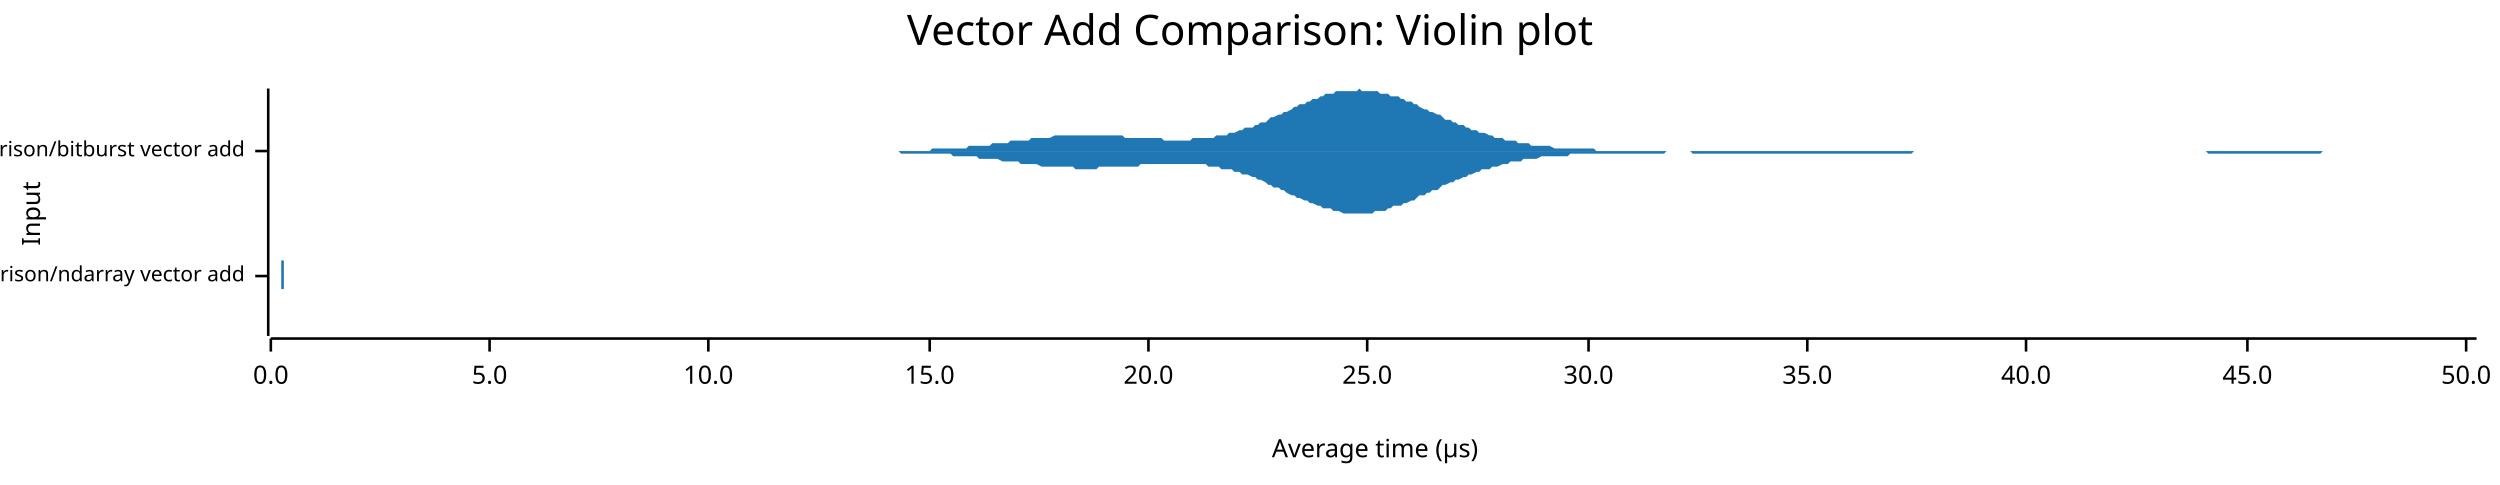
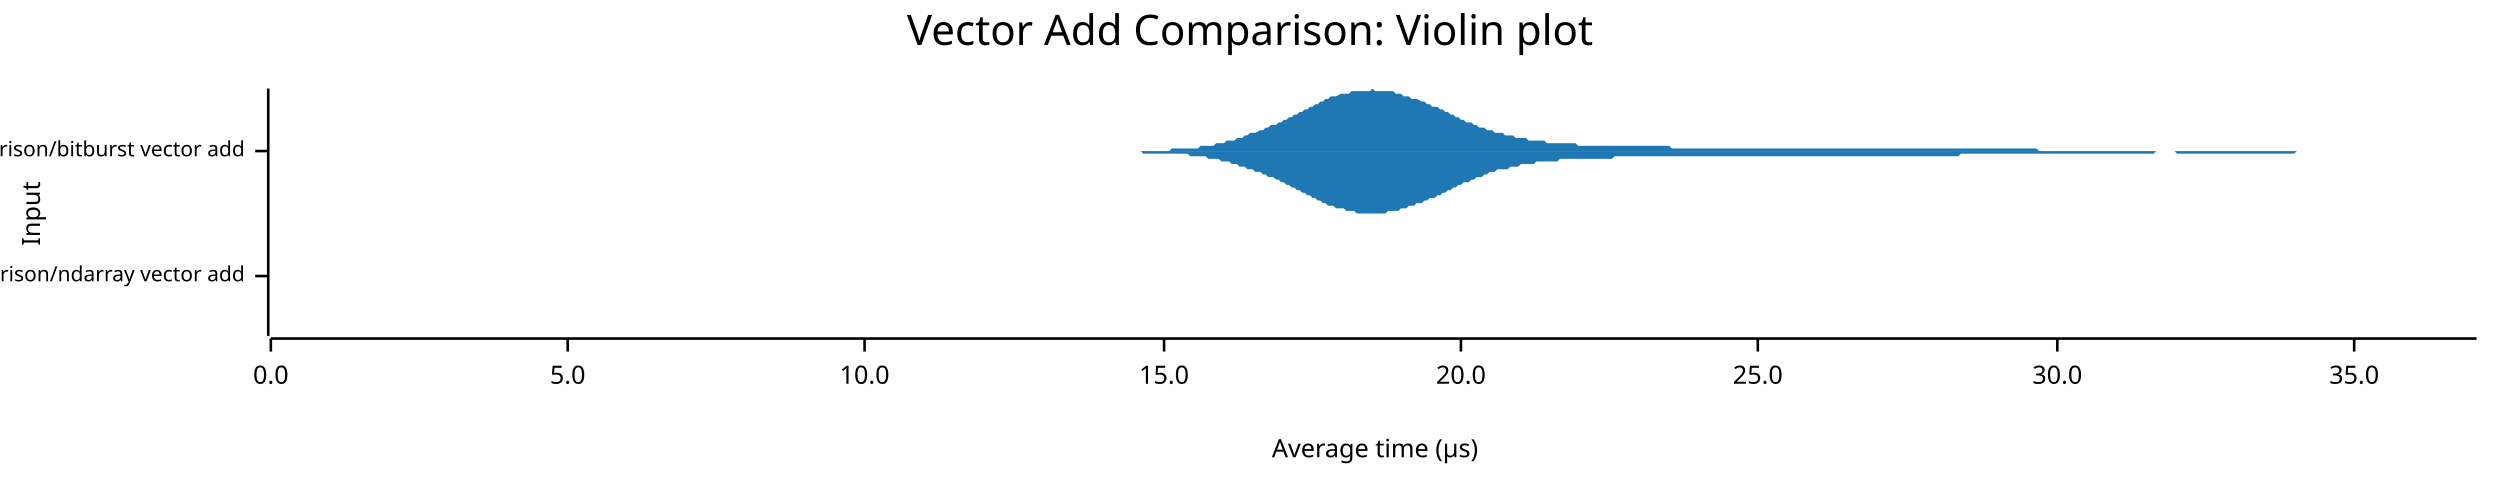
<svg xmlns="http://www.w3.org/2000/svg" width="960" height="186" viewBox="0 0 960 186">
  <text x="480" y="5" dy="0.76em" text-anchor="middle" font-family="sans-serif" font-size="16.129" opacity="1" fill="#000000">
Vector Add Comparison: Violin plot
</text>
  <text x="8" y="82" dy="0.76em" text-anchor="middle" font-family="sans-serif" font-size="9.677" opacity="1" fill="#000000" transform="rotate(270, 8, 82)">
Input
</text>
  <text x="528" y="178" dy="-0.5ex" text-anchor="middle" font-family="sans-serif" font-size="9.677" opacity="1" fill="#000000">
Average time (µs)
</text>
  <polyline fill="none" opacity="1" stroke="#000000" stroke-width="1" points="103,34 103,129 " />
  <text x="94" y="106" dy="0.5ex" text-anchor="end" font-family="sans-serif" font-size="8.065" opacity="1" fill="#000000">
Vector Add Comparison/ndarray vector add
</text>
  <polyline fill="none" opacity="1" stroke="#000000" stroke-width="1" points="98,106 103,106 " />
  <text x="94" y="58" dy="0.5ex" text-anchor="end" font-family="sans-serif" font-size="8.065" opacity="1" fill="#000000">
Vector Add Comparison/bitburst vector add
</text>
  <polyline fill="none" opacity="1" stroke="#000000" stroke-width="1" points="98,58 103,58 " />
  <polyline fill="none" opacity="1" stroke="#000000" stroke-width="1" points="104,130 951,130 " />
  <text x="104" y="140" dy="0.76em" text-anchor="middle" font-family="sans-serif" font-size="9.677" opacity="1" fill="#000000">
0.0
</text>
  <polyline fill="none" opacity="1" stroke="#000000" stroke-width="1" points="104,130 104,135 " />
-   <text x="188" y="140" dy="0.76em" text-anchor="middle" font-family="sans-serif" font-size="9.677" opacity="1" fill="#000000">
+   <text x="218" y="140" dy="0.76em" text-anchor="middle" font-family="sans-serif" font-size="9.677" opacity="1" fill="#000000">
5.0
</text>
-   <polyline fill="none" opacity="1" stroke="#000000" stroke-width="1" points="188,130 188,135 " />
-   <text x="272" y="140" dy="0.76em" text-anchor="middle" font-family="sans-serif" font-size="9.677" opacity="1" fill="#000000">
+   <polyline fill="none" opacity="1" stroke="#000000" stroke-width="1" points="218,130 218,135 " />
+   <text x="332" y="140" dy="0.76em" text-anchor="middle" font-family="sans-serif" font-size="9.677" opacity="1" fill="#000000">
10.0
</text>
-   <polyline fill="none" opacity="1" stroke="#000000" stroke-width="1" points="272,130 272,135 " />
-   <text x="357" y="140" dy="0.76em" text-anchor="middle" font-family="sans-serif" font-size="9.677" opacity="1" fill="#000000">
+   <polyline fill="none" opacity="1" stroke="#000000" stroke-width="1" points="332,130 332,135 " />
+   <text x="447" y="140" dy="0.76em" text-anchor="middle" font-family="sans-serif" font-size="9.677" opacity="1" fill="#000000">
15.0
</text>
-   <polyline fill="none" opacity="1" stroke="#000000" stroke-width="1" points="357,130 357,135 " />
-   <text x="441" y="140" dy="0.76em" text-anchor="middle" font-family="sans-serif" font-size="9.677" opacity="1" fill="#000000">
+   <polyline fill="none" opacity="1" stroke="#000000" stroke-width="1" points="447,130 447,135 " />
+   <text x="561" y="140" dy="0.76em" text-anchor="middle" font-family="sans-serif" font-size="9.677" opacity="1" fill="#000000">
20.0
</text>
-   <polyline fill="none" opacity="1" stroke="#000000" stroke-width="1" points="441,130 441,135 " />
-   <text x="525" y="140" dy="0.76em" text-anchor="middle" font-family="sans-serif" font-size="9.677" opacity="1" fill="#000000">
+   <polyline fill="none" opacity="1" stroke="#000000" stroke-width="1" points="561,130 561,135 " />
+   <text x="675" y="140" dy="0.76em" text-anchor="middle" font-family="sans-serif" font-size="9.677" opacity="1" fill="#000000">
25.0
</text>
-   <polyline fill="none" opacity="1" stroke="#000000" stroke-width="1" points="525,130 525,135 " />
-   <text x="610" y="140" dy="0.76em" text-anchor="middle" font-family="sans-serif" font-size="9.677" opacity="1" fill="#000000">
+   <polyline fill="none" opacity="1" stroke="#000000" stroke-width="1" points="675,130 675,135 " />
+   <text x="790" y="140" dy="0.76em" text-anchor="middle" font-family="sans-serif" font-size="9.677" opacity="1" fill="#000000">
30.0
</text>
-   <polyline fill="none" opacity="1" stroke="#000000" stroke-width="1" points="610,130 610,135 " />
-   <text x="694" y="140" dy="0.76em" text-anchor="middle" font-family="sans-serif" font-size="9.677" opacity="1" fill="#000000">
+   <polyline fill="none" opacity="1" stroke="#000000" stroke-width="1" points="790,130 790,135 " />
+   <text x="904" y="140" dy="0.76em" text-anchor="middle" font-family="sans-serif" font-size="9.677" opacity="1" fill="#000000">
35.0
</text>
-   <polyline fill="none" opacity="1" stroke="#000000" stroke-width="1" points="694,130 694,135 " />
-   <text x="778" y="140" dy="0.76em" text-anchor="middle" font-family="sans-serif" font-size="9.677" opacity="1" fill="#000000">
- 40.0
- </text>
-   <polyline fill="none" opacity="1" stroke="#000000" stroke-width="1" points="778,130 778,135 " />
-   <text x="863" y="140" dy="0.76em" text-anchor="middle" font-family="sans-serif" font-size="9.677" opacity="1" fill="#000000">
- 45.0
- </text>
-   <polyline fill="none" opacity="1" stroke="#000000" stroke-width="1" points="863,130 863,135 " />
-   <text x="947" y="140" dy="0.76em" text-anchor="middle" font-family="sans-serif" font-size="9.677" opacity="1" fill="#000000">
- 50.0
- </text>
-   <polyline fill="none" opacity="1" stroke="#000000" stroke-width="1" points="947,130 947,135 " />
-   <polygon opacity="1" fill="#1F78B4" points="108,106 108,106 108,106 108,106 108,106 108,106 108,105 108,105 108,105 108,105 108,105 108,105 108,105 108,105 108,105 108,105 108,105 108,105 108,105 108,105 108,104 108,104 108,104 108,104 108,104 108,104 108,103 108,103 108,103 108,103 108,102 108,102 108,102 108,101 108,101 108,101 108,100 108,100 108,99 108,99 108,98 108,98 108,97 108,97 108,96 108,96 108,95 108,95 108,94 108,93 108,93 108,92 108,91 108,91 108,90 108,90 108,89 108,88 108,88 108,87 108,87 108,86 108,86 108,85 108,85 108,84 108,84 108,84 108,83 108,83 108,83 108,82 108,82 108,82 108,82 108,82 108,82 108,82 108,82 108,82 108,82 108,83 108,83 108,83 108,83 108,84 108,84 108,84 108,85 108,85 108,86 108,86 108,87 108,87 108,88 108,88 108,89 108,89 108,90 108,90 108,91 108,91 108,92 108,92 108,93 108,93 108,94 108,94 108,95 108,95 108,96 108,96 108,96 108,97 108,97 108,98 108,98 108,98 108,98 108,99 108,99 108,99 108,100 108,100 108,100 109,100 109,100 109,101 109,101 109,101 109,101 109,101 109,102 109,102 109,102 109,102 109,102 109,102 109,102 109,102 109,103 109,103 109,103 109,103 109,103 109,103 109,103 109,103 109,103 109,103 109,104 109,104 109,104 109,104 109,104 109,104 109,104 109,104 109,104 109,104 109,104 109,104 109,104 109,104 109,104 109,105 109,105 109,105 109,105 109,105 109,105 109,105 109,105 109,105 109,105 109,105 109,105 109,105 109,105 109,105 109,105 109,105 109,105 109,105 109,105 109,105 109,105 109,105 109,105 109,105 109,105 109,105 109,105 109,105 109,105 109,105 109,105 109,106 109,106 109,106 109,106 109,106 109,106 109,106 109,106 109,106 109,106 109,106 109,106 109,106 109,106 109,106 109,106 109,105 109,105 109,105 109,105 109,105 109,105 109,105 109,105 109,105 109,105 109,105 109,105 109,105 109,105 109,105 109,105 109,105 109,105 109,105 109,105 109,105 109,105 109,105 109,105 109,105 109,105 109,105 109,105 109,105 109,105 109,105 109,105 109,105 109,105 109,105 109,105 109,105 109,105 109,105 109,105 109,105 109,105 109,105 109,105 109,105 109,105 109,105 109,105 109,105 109,105 109,105 109,105 109,105 109,105 109,105 109,105 109,105 109,105 109,105 109,105 109,105 109,105 109,105 109,105 109,105 109,106 109,106 109,106 109,106 109,106 109,106 109,106 109,106 109,106 109,106 109,106 109,106 109,106 109,106 109,106 109,106 109,106 109,106 109,106 109,106 109,106 109,106 109,106 109,106 109,106 109,106 109,106 109,106 109,106 109,106 109,106 109,106 109,106 109,106 109,106 109,106 109,106 109,106 109,106 109,106 109,106 109,106 109,106 109,106 109,106 109,106 109,106 109,106 109,106 109,106 109,106 109,106 109,106 109,106 109,106 109,106 109,106 109,106 109,106 109,106 109,106 109,106 109,106 109,106 109,106 109,106 109,106 109,106 109,105 109,105 109,105 109,105 109,105 109,105 109,105 109,105 109,105 109,105 109,105 109,105 109,105 109,105 109,105 109,105 109,105 109,105 109,105 109,105 109,105 109,105 109,105 109,105 109,105 109,105 109,106 109,106 109,106 109,106 109,106 109,106 109,106 109,106 109,106 109,106 109,106 109,106 109,106 109,106 109,106 109,106 109,106 109,106 109,106 109,106 109,106 109,106 109,106 109,106 109,106 109,106 109,106 109,106 109,106 109,106 109,106 109,106 109,106 109,106 109,106 109,106 109,106 109,106 109,106 109,106 110,106 110,106 110,106 110,106 110,106 110,106 110,106 110,105 110,105 110,105 110,105 110,105 110,105 110,105 110,105 110,105 110,105 110,105 110,105 110,105 110,105 110,105 110,105 110,105 110,105 110,105 110,105 110,105 110,105 110,105 110,105 110,105 110,105 110,106 110,106 110,106 110,106 110,106 110,106 110,106 110,106 110,106 110,106 110,106 110,106 110,106 110,106 110,106 110,106 110,106 110,106 110,106 110,106 110,106 110,106 110,106 110,106 110,106 110,106 110,106 110,106 110,106 110,106 110,106 110,106 110,106 110,106 110,106 110,106 110,106 110,106 110,106 110,106 110,106 110,106 110,106 110,106 110,106 110,106 110,106 110,106 110,106 110,106 110,106 110,106 110,106 110,106 110,106 110,106 108,106 " />
-   <polygon opacity="1" fill="#1F78B4" points="108,106 108,106 108,106 108,106 108,106 108,106 108,106 108,106 108,106 108,106 108,106 108,106 108,106 108,106 108,106 108,107 108,107 108,107 108,107 108,107 108,107 108,107 108,107 108,108 108,108 108,108 108,108 108,108 108,109 108,109 108,109 108,109 108,110 108,110 108,111 108,111 108,111 108,112 108,112 108,113 108,113 108,114 108,114 108,115 108,115 108,116 108,116 108,117 108,118 108,118 108,119 108,119 108,120 108,121 108,121 108,122 108,122 108,123 108,124 108,124 108,125 108,125 108,126 108,126 108,127 108,127 108,128 108,128 108,128 108,129 108,129 108,129 108,129 108,129 108,129 108,129 108,129 108,129 108,129 108,129 108,129 108,129 108,129 108,128 108,128 108,128 108,128 108,127 108,127 108,126 108,126 108,125 108,125 108,124 108,124 108,123 108,123 108,122 108,122 108,121 108,121 108,120 108,120 108,119 108,119 108,118 108,118 108,117 108,117 108,116 108,116 108,116 108,115 108,115 108,114 108,114 108,114 108,113 108,113 108,113 108,112 108,112 108,112 108,112 108,111 109,111 109,111 109,111 109,111 109,110 109,110 109,110 109,110 109,110 109,110 109,110 109,109 109,109 109,109 109,109 109,109 109,109 109,109 109,109 109,109 109,108 109,108 109,108 109,108 109,108 109,108 109,108 109,108 109,108 109,108 109,108 109,108 109,107 109,107 109,107 109,107 109,107 109,107 109,107 109,107 109,107 109,107 109,107 109,107 109,107 109,107 109,107 109,107 109,107 109,107 109,106 109,106 109,106 109,106 109,106 109,106 109,106 109,106 109,106 109,106 109,106 109,106 109,106 109,106 109,106 109,106 109,106 109,106 109,106 109,106 109,106 109,106 109,106 109,106 109,106 109,106 109,106 109,106 109,106 109,106 109,106 109,106 109,106 109,106 109,106 109,106 109,106 109,106 109,106 109,106 109,106 109,106 109,106 109,106 109,106 109,106 109,106 109,106 109,106 109,106 109,106 109,106 109,106 109,106 109,106 109,106 109,106 109,106 109,106 109,106 109,106 109,106 109,106 109,106 109,106 109,106 109,106 109,106 109,106 109,106 109,106 109,106 109,106 109,106 109,106 109,106 109,106 109,106 109,106 109,106 109,106 109,106 109,106 109,106 109,106 109,106 109,106 109,106 109,106 109,106 109,106 109,106 109,106 109,106 109,106 109,106 109,106 109,106 109,106 109,106 109,106 109,106 109,106 109,106 109,106 109,106 109,106 109,106 109,106 109,106 109,106 109,106 109,106 109,106 109,106 109,106 109,106 109,106 109,106 109,106 109,106 109,106 109,106 109,106 109,106 109,106 109,106 109,106 109,106 109,106 109,106 109,106 109,106 109,106 109,106 109,106 109,106 109,106 109,106 109,106 109,106 109,106 109,106 109,106 109,106 109,106 109,106 109,106 109,106 109,106 109,106 109,106 109,106 109,106 109,106 109,106 109,106 109,106 109,106 109,106 109,106 109,106 109,106 109,106 109,106 109,106 109,106 109,106 109,106 109,106 109,106 109,106 109,106 109,106 109,106 109,106 109,106 109,106 109,106 109,106 109,106 109,106 109,106 109,106 109,106 109,106 109,106 109,106 109,106 109,106 109,106 109,106 109,106 109,106 109,106 109,106 109,106 109,106 109,106 109,106 109,106 109,106 109,106 109,106 109,106 109,106 109,106 109,106 109,106 109,106 109,106 109,106 109,106 109,106 109,106 109,106 109,106 109,106 109,106 109,106 109,106 109,106 109,106 109,106 109,106 109,106 109,106 109,106 109,106 109,106 109,106 109,106 109,106 109,106 109,106 109,106 109,106 110,106 110,106 110,106 110,106 110,106 110,106 110,106 110,106 110,106 110,106 110,106 110,106 110,106 110,106 110,106 110,106 110,106 110,106 110,106 110,106 110,106 110,106 110,106 110,106 110,106 110,106 110,106 110,106 110,106 110,106 110,106 110,106 110,106 110,106 110,106 110,106 110,106 110,106 110,106 110,106 110,106 110,106 110,106 110,106 110,106 110,106 110,106 110,106 110,106 110,106 110,106 110,106 110,106 110,106 110,106 110,106 110,106 110,106 110,106 110,106 110,106 110,106 110,106 110,106 110,106 110,106 110,106 110,106 110,106 110,106 110,106 110,106 110,106 110,106 110,106 110,106 110,106 110,106 110,106 110,106 110,106 110,106 110,106 110,106 110,106 110,106 110,106 110,106 110,106 108,106 " />
-   <polygon opacity="1" fill="#1F78B4" points="329,58 330,58 331,58 332,58 334,58 335,58 336,58 337,58 339,58 340,58 341,58 342,58 344,58 345,58 346,58 347,58 349,58 350,58 351,58 352,58 354,58 355,58 356,58 357,58 358,57 360,57 361,57 362,57 363,57 365,57 366,57 367,57 368,57 370,57 371,57 372,56 373,56 375,56 376,56 377,56 378,56 380,56 381,55 382,55 383,55 385,55 386,55 387,55 388,54 390,54 391,54 392,54 393,54 395,54 396,53 397,53 398,53 400,53 401,53 402,53 403,53 405,52 406,52 407,52 408,52 410,52 411,52 412,52 413,52 415,52 416,52 417,52 418,52 420,52 421,52 422,52 423,52 425,52 426,52 427,52 428,52 430,52 431,52 432,53 433,53 435,53 436,53 437,53 438,53 440,53 441,53 442,53 443,53 444,53 446,53 447,54 448,54 449,54 451,54 452,54 453,54 454,54 456,54 457,54 458,53 459,53 461,53 462,53 463,53 464,53 466,53 467,52 468,52 469,52 471,52 472,51 473,51 474,51 476,50 477,50 478,49 479,49 481,49 482,48 483,48 484,47 486,47 487,46 488,45 489,45 491,44 492,44 493,43 494,43 496,42 497,41 498,41 499,40 501,40 502,39 503,39 504,38 506,38 507,37 508,37 509,36 511,36 512,36 513,35 514,35 516,35 517,35 518,35 519,35 521,35 522,34 523,35 524,35 526,35 527,35 528,35 529,35 530,36 532,36 533,36 534,37 535,37 537,37 538,38 539,38 540,39 542,39 543,40 544,40 545,41 547,42 548,42 549,43 550,43 552,44 553,44 554,45 555,46 557,46 558,47 559,47 560,48 562,48 563,49 564,49 565,50 567,50 568,51 569,51 570,51 572,52 573,52 574,53 575,53 577,53 578,54 579,54 580,54 582,54 583,55 584,55 585,55 587,55 588,56 589,56 590,56 592,56 593,56 594,56 595,56 597,57 598,57 599,57 600,57 602,57 603,57 604,57 605,57 607,57 608,57 609,57 610,57 612,57 613,58 614,58 615,58 616,58 618,58 619,58 620,58 621,58 623,58 624,58 625,58 626,58 628,58 629,58 630,58 631,58 633,58 634,58 635,58 636,58 638,58 639,58 640,58 641,58 643,58 644,58 645,58 646,58 648,58 649,58 650,58 651,58 653,58 654,58 655,58 656,58 658,58 659,58 660,58 661,58 663,58 664,58 665,58 666,58 668,58 669,58 670,58 671,58 673,58 674,58 675,58 676,58 678,58 679,58 680,58 681,58 683,58 684,58 685,58 686,58 688,58 689,58 690,58 691,58 693,58 694,58 695,58 696,58 697,58 699,58 700,58 701,58 702,58 704,58 705,58 706,58 707,58 709,58 710,58 711,58 712,58 714,58 715,58 716,58 717,58 719,58 720,58 721,58 722,58 724,58 725,58 726,58 727,58 729,58 730,58 731,58 732,58 734,58 735,58 736,58 737,58 739,58 740,58 741,58 742,58 744,58 745,58 746,58 747,58 749,58 750,58 751,58 752,58 754,58 755,58 756,58 757,58 759,58 760,58 761,58 762,58 764,58 765,58 766,58 767,58 769,58 770,58 771,58 772,58 774,58 775,58 776,58 777,58 779,58 780,58 781,58 782,58 783,58 785,58 786,58 787,58 788,58 790,58 791,58 792,58 793,58 795,58 796,58 797,58 798,58 800,58 801,58 802,58 803,58 805,58 806,58 807,58 808,58 810,58 811,58 812,58 813,58 815,58 816,58 817,58 818,58 820,58 821,58 822,58 823,58 825,58 826,58 827,58 828,58 830,58 831,58 832,58 833,58 835,58 836,58 837,58 838,58 840,58 841,58 842,58 843,58 845,58 846,58 847,58 848,58 850,58 851,58 852,58 853,58 855,58 856,58 857,58 858,58 860,58 861,58 862,58 863,58 865,58 866,58 867,58 868,58 869,58 871,58 872,58 873,58 874,58 876,58 877,58 878,58 879,58 881,58 882,58 883,58 884,58 886,58 887,58 888,58 889,58 891,58 892,58 893,58 894,58 896,58 897,58 898,58 899,58 901,58 902,58 903,58 904,58 906,58 907,58 908,58 909,58 911,58 912,58 913,58 914,58 916,58 917,58 918,58 919,58 921,58 922,58 923,58 924,58 926,58 927,58 928,58 929,58 931,58 932,58 933,58 934,58 936,58 937,58 938,58 939,58 941,58 942,58 943,58 944,58 946,58 947,58 948,58 949,58 951,58 951,58 329,58 " />
-   <polygon opacity="1" fill="#1F78B4" points="329,58 330,58 331,58 332,58 334,58 335,58 336,58 337,58 339,58 340,58 341,58 342,58 344,58 345,58 346,59 347,59 349,59 350,59 351,59 352,59 354,59 355,59 356,59 357,59 358,59 360,59 361,59 362,59 363,59 365,59 366,60 367,60 368,60 370,60 371,60 372,60 373,60 375,60 376,61 377,61 378,61 380,61 381,61 382,61 383,61 385,62 386,62 387,62 388,62 390,62 391,62 392,63 393,63 395,63 396,63 397,63 398,63 400,64 401,64 402,64 403,64 405,64 406,64 407,64 408,64 410,64 411,64 412,64 413,65 415,65 416,65 417,65 418,65 420,65 421,65 422,64 423,64 425,64 426,64 427,64 428,64 430,64 431,64 432,64 433,64 435,64 436,64 437,64 438,63 440,63 441,63 442,63 443,63 444,63 446,63 447,63 448,63 449,63 451,63 452,63 453,63 454,63 456,63 457,63 458,63 459,63 461,63 462,63 463,63 464,64 466,64 467,64 468,64 469,65 471,65 472,65 473,65 474,66 476,66 477,67 478,67 479,67 481,68 482,68 483,69 484,69 486,70 487,71 488,71 489,72 491,72 492,73 493,73 494,74 496,75 497,75 498,76 499,76 501,77 502,77 503,78 504,78 506,79 507,79 508,80 509,80 511,80 512,81 513,81 514,81 516,82 517,82 518,82 519,82 521,82 522,82 523,82 524,82 526,82 527,82 528,81 529,81 530,81 532,81 533,80 534,80 535,79 537,79 538,79 539,78 540,78 542,77 543,77 544,76 545,75 547,75 548,74 549,74 550,73 552,73 553,72 554,71 555,71 557,70 558,70 559,69 560,69 562,68 563,68 564,67 565,67 567,66 568,66 569,65 570,65 572,65 573,64 574,64 575,64 577,63 578,63 579,63 580,62 582,62 583,62 584,62 585,61 587,61 588,61 589,61 590,61 592,60 593,60 594,60 595,60 597,60 598,60 599,60 600,60 602,60 603,59 604,59 605,59 607,59 608,59 609,59 610,59 612,59 613,59 614,59 615,59 616,59 618,59 619,59 620,59 621,59 623,59 624,59 625,59 626,59 628,59 629,59 630,59 631,59 633,59 634,59 635,59 636,59 638,59 639,59 640,58 641,58 643,58 644,58 645,58 646,58 648,58 649,58 650,59 651,59 653,59 654,59 655,59 656,59 658,59 659,59 660,59 661,59 663,59 664,59 665,59 666,59 668,59 669,59 670,59 671,59 673,59 674,59 675,59 676,59 678,59 679,59 680,59 681,59 683,59 684,59 685,59 686,59 688,59 689,59 690,59 691,59 693,59 694,59 695,59 696,59 697,59 699,59 700,59 701,59 702,59 704,59 705,59 706,59 707,59 709,59 710,59 711,59 712,59 714,59 715,59 716,59 717,59 719,59 720,59 721,59 722,59 724,59 725,59 726,59 727,59 729,59 730,59 731,59 732,59 734,59 735,58 736,58 737,58 739,58 740,58 741,58 742,58 744,58 745,58 746,58 747,58 749,58 750,58 751,58 752,58 754,58 755,58 756,58 757,58 759,58 760,58 761,58 762,58 764,58 765,58 766,58 767,58 769,58 770,58 771,58 772,58 774,58 775,58 776,58 777,58 779,58 780,58 781,58 782,58 783,58 785,58 786,58 787,58 788,58 790,58 791,58 792,58 793,58 795,58 796,58 797,58 798,58 800,58 801,58 802,58 803,58 805,58 806,58 807,58 808,58 810,58 811,58 812,58 813,58 815,58 816,58 817,58 818,58 820,58 821,58 822,58 823,58 825,58 826,58 827,58 828,58 830,58 831,58 832,58 833,58 835,58 836,58 837,58 838,58 840,58 841,58 842,58 843,58 845,58 846,58 847,58 848,59 850,59 851,59 852,59 853,59 855,59 856,59 857,59 858,59 860,59 861,59 862,59 863,59 865,59 866,59 867,59 868,59 869,59 871,59 872,59 873,59 874,59 876,59 877,59 878,59 879,59 881,59 882,59 883,59 884,59 886,59 887,59 888,59 889,59 891,59 892,58 893,58 894,58 896,58 897,58 898,58 899,58 901,58 902,58 903,58 904,58 906,58 907,58 908,58 909,58 911,58 912,58 913,58 914,58 916,58 917,58 918,58 919,58 921,58 922,58 923,58 924,58 926,58 927,58 928,58 929,58 931,58 932,58 933,58 934,58 936,58 937,58 938,58 939,58 941,58 942,58 943,58 944,58 946,58 947,58 948,58 949,58 951,58 951,58 329,58 " />
+   <polyline fill="none" opacity="1" stroke="#000000" stroke-width="1" points="904,130 904,135 " />
+   <polygon opacity="1" fill="#1F78B4" points="110,106 110,106 110,106 110,106 110,106 110,106 110,106 110,106 110,106 110,106 110,106 110,106 110,106 110,106 110,106 110,106 110,106 110,106 110,106 110,106 110,106 110,106 110,105 110,105 110,105 110,105 110,105 110,105 110,105 110,105 110,105 110,105 110,105 110,105 110,105 110,105 110,105 110,105 110,105 110,104 110,104 110,104 110,104 110,104 110,104 110,104 110,103 110,103 110,103 110,103 110,103 110,102 110,102 110,102 110,102 110,101 110,101 110,101 110,100 110,100 110,100 110,99 110,99 110,99 110,98 110,98 110,97 110,97 110,97 110,96 110,96 110,95 110,95 110,94 110,94 110,93 110,93 110,92 110,92 110,91 110,91 110,90 110,90 110,89 110,89 110,88 110,88 110,87 110,87 110,86 110,86 110,85 110,85 110,85 110,84 110,84 110,84 110,83 110,83 110,83 110,83 110,82 110,82 110,82 110,82 110,82 110,82 110,82 110,82 110,82 110,82 110,82 110,82 110,83 110,83 110,83 110,83 110,84 110,84 110,84 110,84 110,85 110,85 110,86 110,86 110,86 110,87 110,87 110,88 110,88 110,89 110,89 110,90 110,90 110,90 110,91 110,91 110,92 110,92 110,93 110,93 110,94 110,94 110,94 110,95 110,95 110,96 110,96 110,96 110,97 110,97 110,97 110,98 110,98 110,98 110,99 110,99 110,99 110,99 110,100 110,100 110,100 110,100 110,101 110,101 110,101 110,101 110,101 110,101 110,102 110,102 110,102 110,102 110,102 110,102 110,102 110,102 110,102 110,103 110,103 110,103 110,103 110,103 110,103 110,103 110,103 110,103 110,103 110,103 110,103 110,103 110,103 110,103 110,103 110,103 110,103 110,103 110,103 110,104 110,104 110,104 110,104 110,104 110,104 110,104 110,104 110,104 110,104 110,104 110,104 110,104 110,104 110,104 110,104 110,104 110,104 110,104 110,104 110,104 110,104 110,104 110,104 110,104 110,104 110,104 110,104 110,104 110,104 110,104 110,104 110,104 110,104 110,104 110,104 110,104 110,104 110,104 110,104 110,104 110,104 110,104 110,104 110,104 110,104 110,104 110,104 110,104 110,104 110,104 110,104 110,104 110,104 110,104 110,104 110,104 110,104 110,105 110,105 110,105 110,105 110,105 110,105 110,105 110,105 110,105 110,105 110,105 110,105 110,105 110,105 110,105 110,105 110,105 110,105 110,105 110,105 110,105 110,105 110,105 110,105 110,105 110,105 110,105 110,105 110,105 110,105 110,105 110,105 110,105 110,105 110,105 110,105 110,105 110,105 110,105 110,105 110,105 110,105 110,105 110,105 110,105 110,105 110,105 110,105 110,105 110,105 110,105 110,105 110,105 110,105 110,105 110,105 110,105 110,105 110,105 110,105 110,105 110,105 110,105 110,105 110,105 110,105 110,105 110,105 110,105 110,105 110,105 110,105 110,105 110,105 110,105 110,105 110,105 110,105 110,105 110,105 110,105 110,105 110,105 110,105 110,105 110,105 110,105 110,105 110,105 110,105 110,105 110,105 110,105 110,105 110,105 110,105 110,105 110,105 110,105 110,105 110,105 110,105 110,105 110,105 110,105 110,105 110,105 110,105 110,105 110,105 110,105 110,105 110,105 110,105 110,105 110,105 110,105 110,105 110,105 110,105 110,105 110,105 110,105 110,105 110,105 110,105 110,105 110,105 110,105 110,105 110,105 110,105 110,105 110,105 110,105 110,105 110,105 110,105 110,105 110,105 110,105 110,105 110,105 110,105 110,105 110,105 110,105 110,105 110,105 110,105 110,105 110,105 110,105 110,105 110,105 110,105 110,105 110,105 110,105 110,105 110,105 110,105 110,105 110,105 110,105 110,105 110,105 110,105 110,105 110,105 110,105 110,105 110,105 110,105 110,105 110,105 110,105 110,105 110,105 110,105 110,105 110,105 110,105 110,105 110,105 110,105 110,105 110,105 110,105 110,106 110,106 110,106 110,106 110,106 110,106 110,106 110,106 110,106 110,106 110,106 110,106 110,106 110,106 110,106 110,106 110,106 110,106 110,106 110,106 110,106 110,106 110,106 110,106 110,106 110,106 110,106 110,106 110,106 110,106 110,106 110,106 110,106 110,106 110,106 110,106 110,106 110,106 110,106 110,106 110,106 110,106 110,106 110,106 110,106 110,106 110,106 110,106 110,106 110,106 110,106 110,106 110,106 110,106 110,106 110,106 110,106 " />
+   <polygon opacity="1" fill="#1F78B4" points="110,106 110,106 110,106 110,106 110,106 110,106 110,106 110,106 110,106 110,106 110,106 110,106 110,106 110,106 110,106 110,106 110,106 110,106 110,106 110,106 110,106 110,106 110,106 110,106 110,106 110,106 110,106 110,106 110,106 110,106 110,106 110,106 110,106 110,107 110,107 110,107 110,107 110,107 110,107 110,107 110,107 110,107 110,107 110,108 110,108 110,108 110,108 110,108 110,108 110,109 110,109 110,109 110,109 110,110 110,110 110,110 110,110 110,111 110,111 110,111 110,112 110,112 110,112 110,113 110,113 110,114 110,114 110,114 110,115 110,115 110,116 110,116 110,117 110,117 110,118 110,118 110,119 110,119 110,120 110,120 110,121 110,121 110,122 110,122 110,123 110,123 110,124 110,124 110,125 110,125 110,126 110,126 110,126 110,127 110,127 110,128 110,128 110,128 110,128 110,129 110,129 110,129 110,129 110,129 110,129 110,129 110,129 110,129 110,129 110,129 110,129 110,129 110,129 110,129 110,129 110,128 110,128 110,128 110,128 110,127 110,127 110,127 110,126 110,126 110,126 110,125 110,125 110,124 110,124 110,123 110,123 110,122 110,122 110,122 110,121 110,121 110,120 110,120 110,119 110,119 110,118 110,118 110,117 110,117 110,117 110,116 110,116 110,115 110,115 110,115 110,114 110,114 110,114 110,113 110,113 110,113 110,113 110,112 110,112 110,112 110,112 110,111 110,111 110,111 110,111 110,111 110,110 110,110 110,110 110,110 110,110 110,110 110,110 110,109 110,109 110,109 110,109 110,109 110,109 110,109 110,109 110,109 110,109 110,109 110,109 110,108 110,108 110,108 110,108 110,108 110,108 110,108 110,108 110,108 110,108 110,108 110,108 110,108 110,108 110,108 110,108 110,108 110,108 110,108 110,108 110,108 110,108 110,108 110,108 110,108 110,108 110,108 110,108 110,108 110,108 110,108 110,108 110,108 110,108 110,108 110,108 110,108 110,108 110,108 110,108 110,108 110,108 110,108 110,108 110,108 110,108 110,108 110,108 110,108 110,108 110,108 110,107 110,107 110,107 110,107 110,107 110,107 110,107 110,107 110,107 110,107 110,107 110,107 110,107 110,107 110,107 110,107 110,107 110,107 110,107 110,107 110,107 110,107 110,107 110,107 110,107 110,107 110,107 110,107 110,107 110,107 110,107 110,107 110,107 110,107 110,107 110,107 110,107 110,107 110,107 110,107 110,107 110,107 110,107 110,107 110,107 110,107 110,107 110,107 110,107 110,107 110,107 110,107 110,107 110,107 110,107 110,107 110,107 110,106 110,106 110,106 110,106 110,106 110,106 110,106 110,106 110,106 110,106 110,106 110,106 110,106 110,106 110,106 110,106 110,106 110,106 110,106 110,106 110,106 110,106 110,106 110,106 110,106 110,106 110,106 110,106 110,106 110,106 110,106 110,106 110,106 110,106 110,106 110,106 110,106 110,106 110,106 110,106 110,106 110,106 110,106 110,106 110,106 110,106 110,106 110,106 110,106 110,106 110,106 110,106 110,106 110,106 110,106 110,106 110,106 110,106 110,106 110,106 110,106 110,106 110,106 110,106 110,106 110,106 110,106 110,106 110,106 110,106 110,106 110,106 110,106 110,106 110,106 110,106 110,106 110,106 110,106 110,106 110,106 110,106 110,106 110,106 110,106 110,106 110,106 110,106 110,106 110,106 110,106 110,106 110,106 110,106 110,106 110,106 110,106 110,106 110,106 110,106 110,106 110,106 110,106 110,106 110,106 110,106 110,106 110,106 110,106 110,106 110,106 110,106 110,106 110,106 110,106 110,106 110,106 110,106 110,106 110,106 110,106 110,106 110,106 110,106 110,106 110,106 110,106 110,106 110,106 110,106 110,106 110,106 110,106 110,106 110,106 110,106 110,106 110,106 110,106 110,106 110,106 110,106 110,106 110,106 110,106 110,106 110,106 110,106 110,106 110,106 110,106 110,106 110,106 110,106 110,106 110,106 110,106 110,106 110,106 110,106 110,106 110,106 110,106 110,106 110,106 110,106 110,106 110,106 110,106 110,106 110,106 110,106 110,106 110,106 110,106 110,106 110,106 110,106 110,106 110,106 110,106 110,106 110,106 110,106 110,106 110,106 110,106 110,106 110,106 110,106 110,106 110,106 110,106 110,106 110,106 110,106 110,106 110,106 110,106 110,106 110,106 110,106 110,106 110,106 110,106 110,106 110,106 110,106 110,106 " />
+   <polygon opacity="1" fill="#1F78B4" points="435,58 436,58 437,58 438,58 439,58 440,58 441,58 442,58 443,58 444,58 445,58 446,58 447,58 448,58 449,58 450,57 451,57 453,57 454,57 455,57 456,57 457,57 458,57 459,57 460,57 461,56 462,56 463,56 464,56 465,56 466,56 467,55 468,55 469,55 470,55 471,54 472,54 473,54 474,54 475,53 476,53 477,53 478,52 479,52 480,51 481,51 482,51 484,50 485,50 486,49 487,49 488,48 489,48 490,48 491,47 492,47 493,46 494,46 495,45 496,45 497,44 498,44 499,43 500,43 501,42 502,42 503,41 504,41 505,40 506,40 507,39 508,39 509,38 510,38 511,37 512,37 513,37 515,36 516,36 517,36 518,36 519,35 520,35 521,35 522,35 523,35 524,35 525,35 526,35 527,34 528,35 529,35 530,35 531,35 532,35 533,35 534,35 535,35 536,36 537,36 538,36 539,37 540,37 541,37 542,38 543,38 544,38 546,39 547,39 548,40 549,40 550,41 551,41 552,41 553,42 554,42 555,43 556,43 557,44 558,44 559,45 560,45 561,46 562,46 563,47 564,47 565,47 566,48 567,48 568,49 569,49 570,49 571,50 572,50 573,50 574,51 575,51 577,51 578,52 579,52 580,52 581,52 582,53 583,53 584,53 585,53 586,53 587,54 588,54 589,54 590,54 591,54 592,54 593,54 594,55 595,55 596,55 597,55 598,55 599,55 600,55 601,55 602,55 603,55 604,55 605,55 606,56 608,56 609,56 610,56 611,56 612,56 613,56 614,56 615,56 616,56 617,56 618,56 619,56 620,56 621,56 622,56 623,56 624,56 625,56 626,56 627,56 628,56 629,56 630,56 631,56 632,56 633,56 634,56 635,56 636,56 637,56 638,56 640,56 641,56 642,57 643,57 644,57 645,57 646,57 647,57 648,57 649,57 650,57 651,57 652,57 653,57 654,57 655,57 656,57 657,57 658,57 659,57 660,57 661,57 662,57 663,57 664,57 665,57 666,57 667,57 668,57 669,57 671,57 672,57 673,57 674,57 675,57 676,57 677,57 678,57 679,57 680,57 681,57 682,57 683,57 684,57 685,57 686,57 687,57 688,57 689,57 690,57 691,57 692,57 693,57 694,57 695,57 696,57 697,57 698,57 699,57 700,57 702,57 703,57 704,57 705,57 706,57 707,57 708,57 709,57 710,57 711,57 712,57 713,57 714,57 715,57 716,57 717,57 718,57 719,57 720,57 721,57 722,57 723,57 724,57 725,57 726,57 727,57 728,57 729,57 730,57 731,57 733,57 734,57 735,57 736,57 737,57 738,57 739,57 740,57 741,57 742,57 743,57 744,57 745,57 746,57 747,57 748,57 749,57 750,57 751,57 752,57 753,57 754,57 755,57 756,57 757,57 758,57 759,57 760,57 761,57 762,57 764,57 765,57 766,57 767,57 768,57 769,57 770,57 771,57 772,57 773,57 774,57 775,57 776,57 777,57 778,57 779,57 780,57 781,57 782,57 783,58 784,58 785,58 786,58 787,58 788,58 789,58 790,58 791,58 792,58 793,58 794,58 796,58 797,58 798,58 799,58 800,58 801,58 802,58 803,58 804,58 805,58 806,58 807,58 808,58 809,58 810,58 811,58 812,58 813,58 814,58 815,58 816,58 817,58 818,58 819,58 820,58 821,58 822,58 823,58 824,58 825,58 827,58 828,58 829,58 830,58 831,58 832,58 833,58 834,58 835,58 836,58 837,58 838,58 839,58 840,58 841,58 842,58 843,58 844,58 845,58 846,58 847,58 848,58 849,58 850,58 851,58 852,58 853,58 854,58 855,58 856,58 858,58 859,58 860,58 861,58 862,58 863,58 864,58 865,58 866,58 867,58 868,58 869,58 870,58 871,58 872,58 873,58 874,58 875,58 876,58 877,58 878,58 879,58 880,58 881,58 882,58 883,58 884,58 885,58 886,58 887,58 889,58 890,58 891,58 892,58 893,58 894,58 895,58 896,58 897,58 898,58 899,58 900,58 901,58 902,58 903,58 904,58 905,58 906,58 907,58 908,58 909,58 910,58 911,58 912,58 913,58 914,58 915,58 916,58 917,58 918,58 920,58 921,58 922,58 923,58 924,58 925,58 926,58 927,58 928,58 929,58 930,58 931,58 932,58 933,58 934,58 935,58 936,58 937,58 938,58 939,58 940,58 941,58 942,58 943,58 944,58 945,58 946,58 947,58 948,58 949,58 951,58 951,58 435,58 " />
+   <polygon opacity="1" fill="#1F78B4" points="435,58 436,58 437,58 438,58 439,59 440,59 441,59 442,59 443,59 444,59 445,59 446,59 447,59 448,59 449,59 450,59 451,59 453,59 454,59 455,59 456,59 457,60 458,60 459,60 460,60 461,60 462,60 463,60 464,61 465,61 466,61 467,61 468,61 469,62 470,62 471,62 472,62 473,63 474,63 475,63 476,64 477,64 478,64 479,65 480,65 481,65 482,66 484,66 485,67 486,67 487,68 488,68 489,68 490,69 491,69 492,70 493,70 494,71 495,71 496,72 497,72 498,73 499,73 500,74 501,74 502,75 503,75 504,76 505,76 506,77 507,77 508,78 509,78 510,79 511,79 512,79 513,80 515,80 516,80 517,81 518,81 519,81 520,81 521,82 522,82 523,82 524,82 525,82 526,82 527,82 528,82 529,82 530,82 531,82 532,82 533,81 534,81 535,81 536,81 537,81 538,80 539,80 540,80 541,79 542,79 543,79 544,78 546,78 547,77 548,77 549,76 550,76 551,76 552,75 553,75 554,74 555,74 556,73 557,73 558,72 559,72 560,71 561,71 562,70 563,70 564,70 565,69 566,69 567,68 568,68 569,68 570,67 571,67 572,66 573,66 574,66 575,65 577,65 578,65 579,65 580,64 581,64 582,64 583,64 584,63 585,63 586,63 587,63 588,63 589,63 590,62 591,62 592,62 593,62 594,62 595,62 596,62 597,62 598,62 599,61 600,61 601,61 602,61 603,61 604,61 605,61 606,61 608,61 609,61 610,61 611,61 612,61 613,61 614,61 615,61 616,61 617,61 618,61 619,61 620,60 621,60 622,60 623,60 624,60 625,60 626,60 627,60 628,60 629,60 630,60 631,60 632,60 633,60 634,60 635,60 636,60 637,60 638,60 640,60 641,60 642,60 643,60 644,60 645,60 646,60 647,60 648,60 649,60 650,60 651,60 652,60 653,60 654,60 655,60 656,60 657,60 658,60 659,60 660,60 661,60 662,60 663,60 664,60 665,60 666,60 667,60 668,60 669,60 671,60 672,60 673,60 674,60 675,60 676,60 677,60 678,60 679,60 680,60 681,60 682,60 683,60 684,60 685,60 686,60 687,60 688,60 689,60 690,60 691,60 692,60 693,60 694,60 695,60 696,60 697,60 698,60 699,60 700,60 702,60 703,60 704,60 705,60 706,60 707,60 708,60 709,60 710,60 711,60 712,60 713,60 714,60 715,60 716,60 717,60 718,60 719,60 720,60 721,60 722,60 723,60 724,60 725,60 726,60 727,60 728,60 729,60 730,60 731,60 733,60 734,60 735,60 736,60 737,60 738,60 739,60 740,60 741,60 742,60 743,60 744,60 745,60 746,60 747,60 748,60 749,60 750,60 751,60 752,60 753,59 754,59 755,59 756,59 757,59 758,59 759,59 760,59 761,59 762,59 764,59 765,59 766,59 767,59 768,59 769,59 770,59 771,59 772,59 773,59 774,59 775,59 776,59 777,59 778,59 779,59 780,59 781,59 782,59 783,59 784,59 785,59 786,59 787,59 788,59 789,59 790,59 791,59 792,59 793,59 794,59 796,59 797,59 798,59 799,59 800,59 801,59 802,59 803,59 804,59 805,59 806,59 807,59 808,59 809,59 810,59 811,59 812,59 813,59 814,59 815,59 816,59 817,59 818,59 819,59 820,59 821,59 822,59 823,59 824,59 825,59 827,59 828,58 829,58 830,58 831,58 832,58 833,58 834,58 835,58 836,59 837,59 838,59 839,59 840,59 841,59 842,59 843,59 844,59 845,59 846,59 847,59 848,59 849,59 850,59 851,59 852,59 853,59 854,59 855,59 856,59 858,59 859,59 860,59 861,59 862,59 863,59 864,59 865,59 866,59 867,59 868,59 869,59 870,59 871,59 872,59 873,59 874,59 875,59 876,59 877,59 878,59 879,59 880,59 881,59 882,58 883,58 884,58 885,58 886,58 887,58 889,58 890,58 891,58 892,58 893,58 894,58 895,58 896,58 897,58 898,58 899,58 900,58 901,58 902,58 903,58 904,58 905,58 906,58 907,58 908,58 909,58 910,58 911,58 912,58 913,58 914,58 915,58 916,58 917,58 918,58 920,58 921,58 922,58 923,58 924,58 925,58 926,58 927,58 928,58 929,58 930,58 931,58 932,58 933,58 934,58 935,58 936,58 937,58 938,58 939,58 940,58 941,58 942,58 943,58 944,58 945,58 946,58 947,58 948,58 949,58 951,58 951,58 435,58 " />
</svg>
